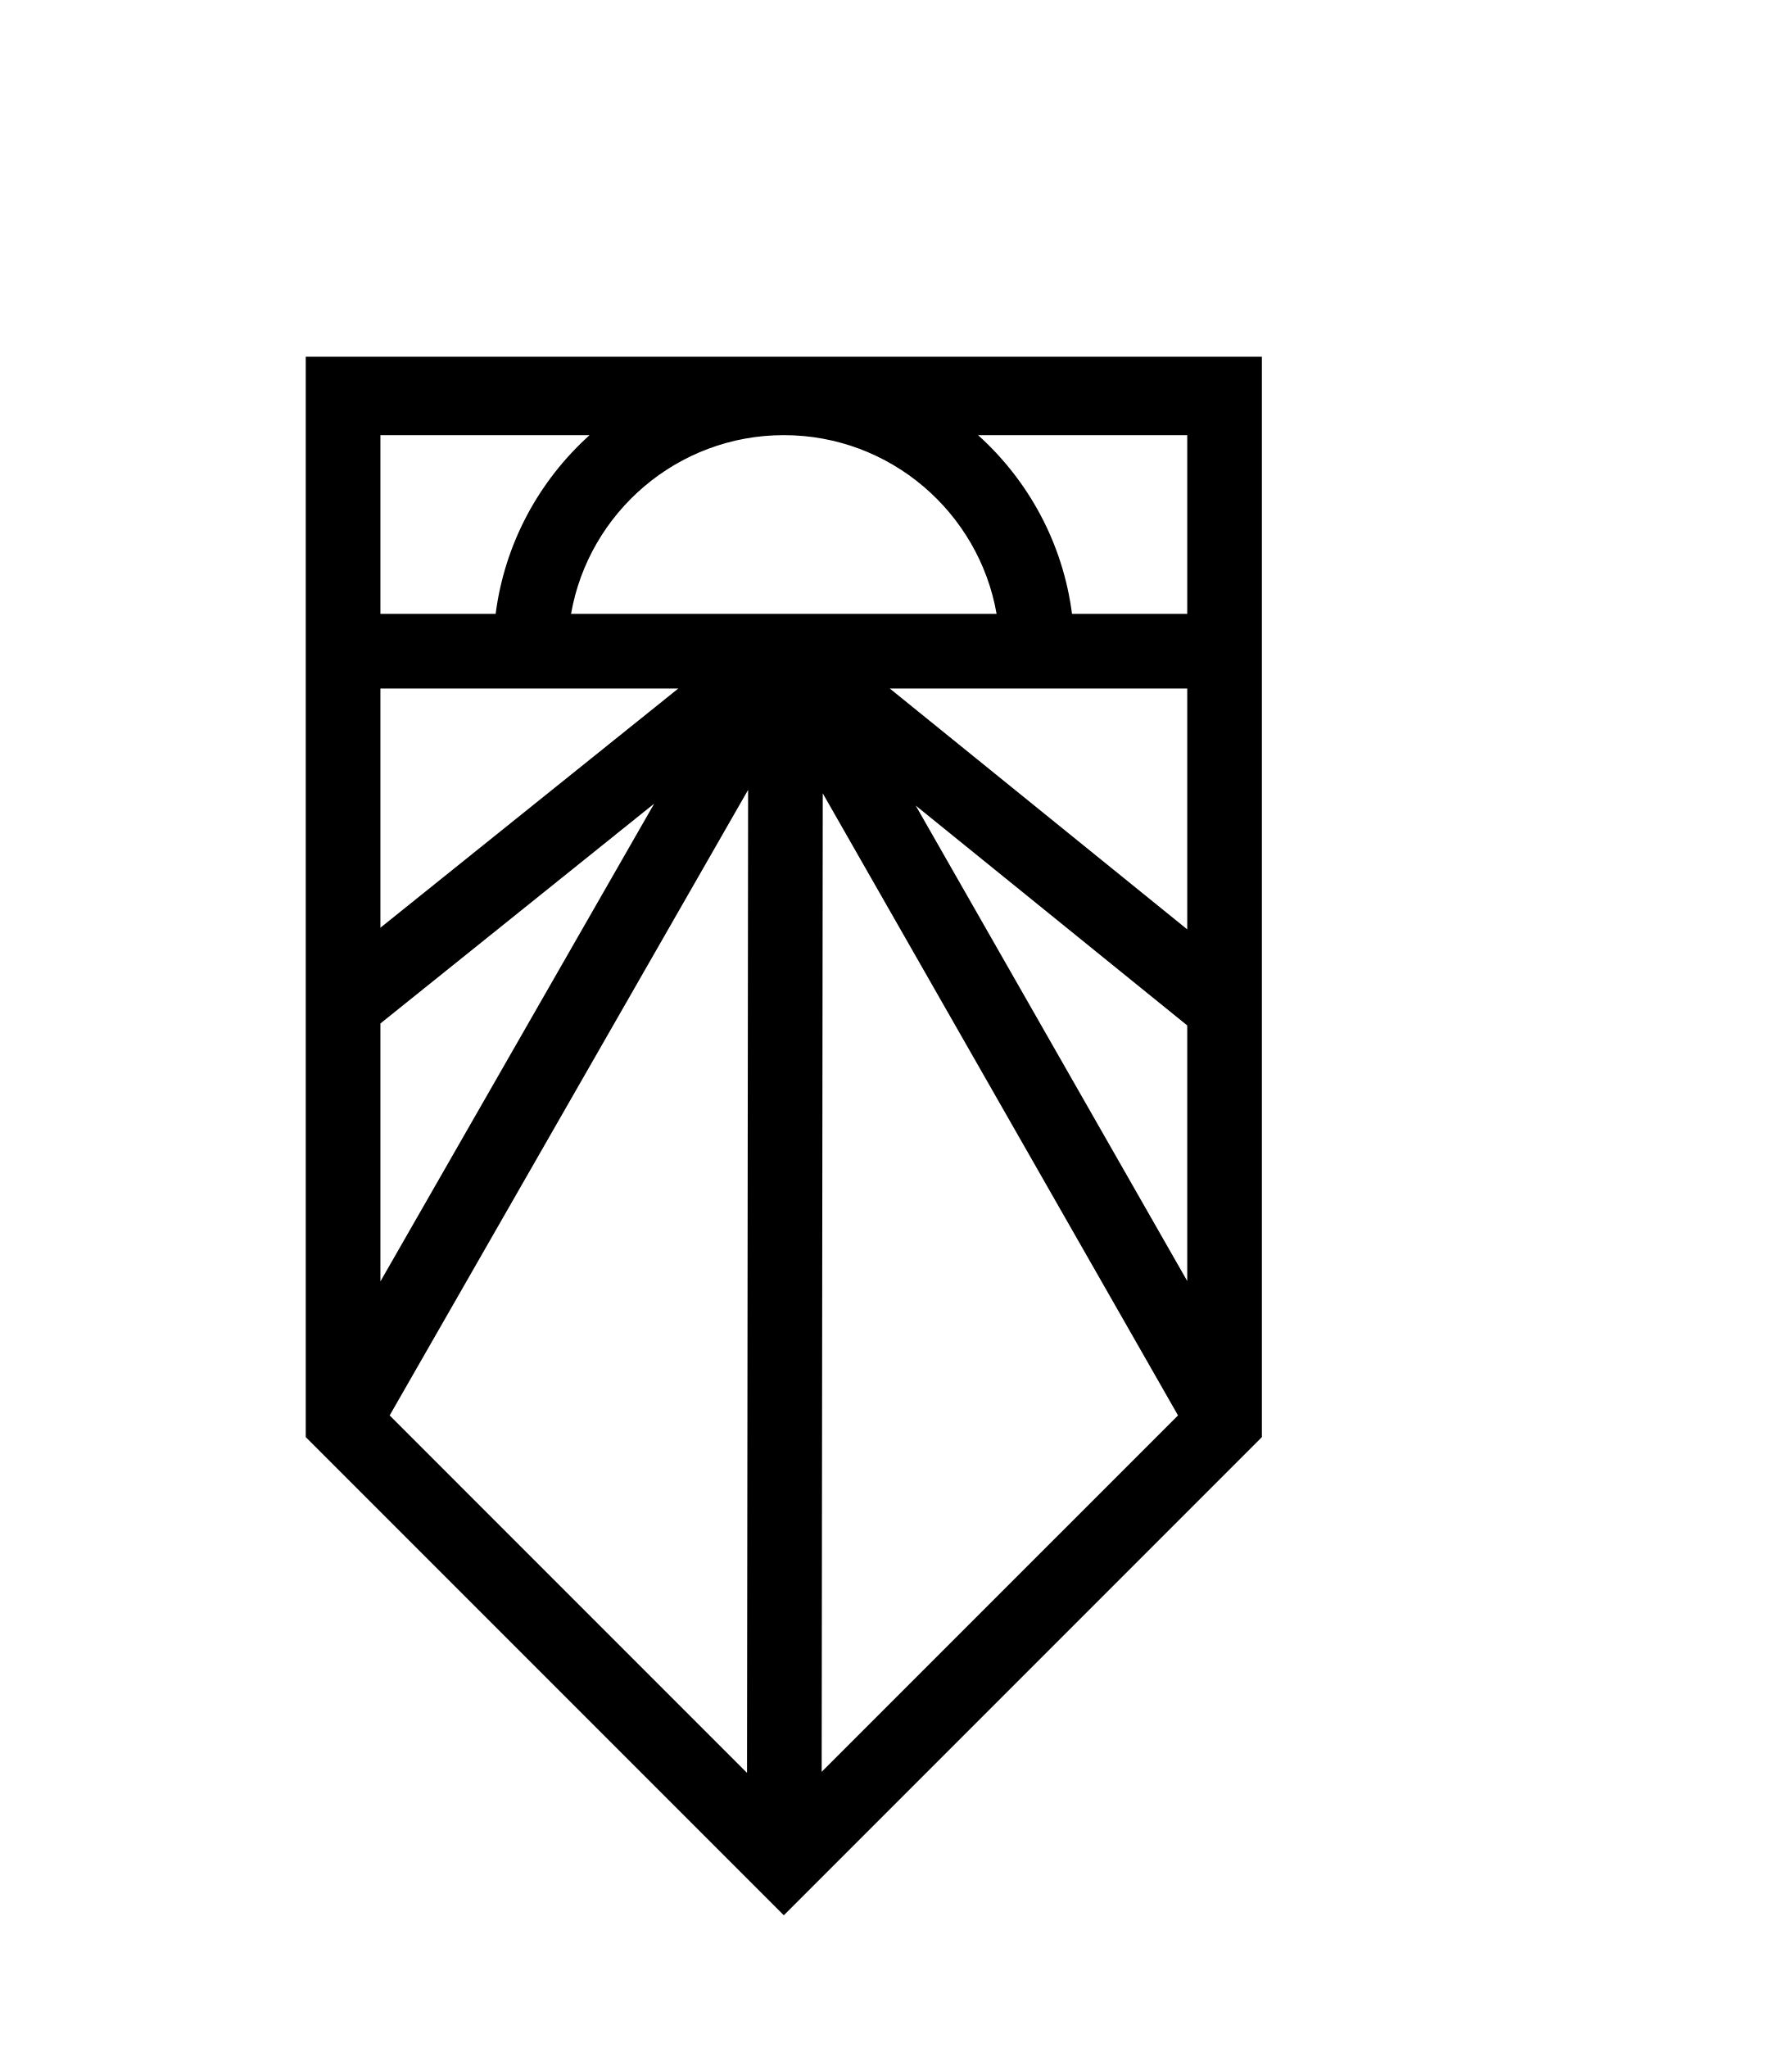
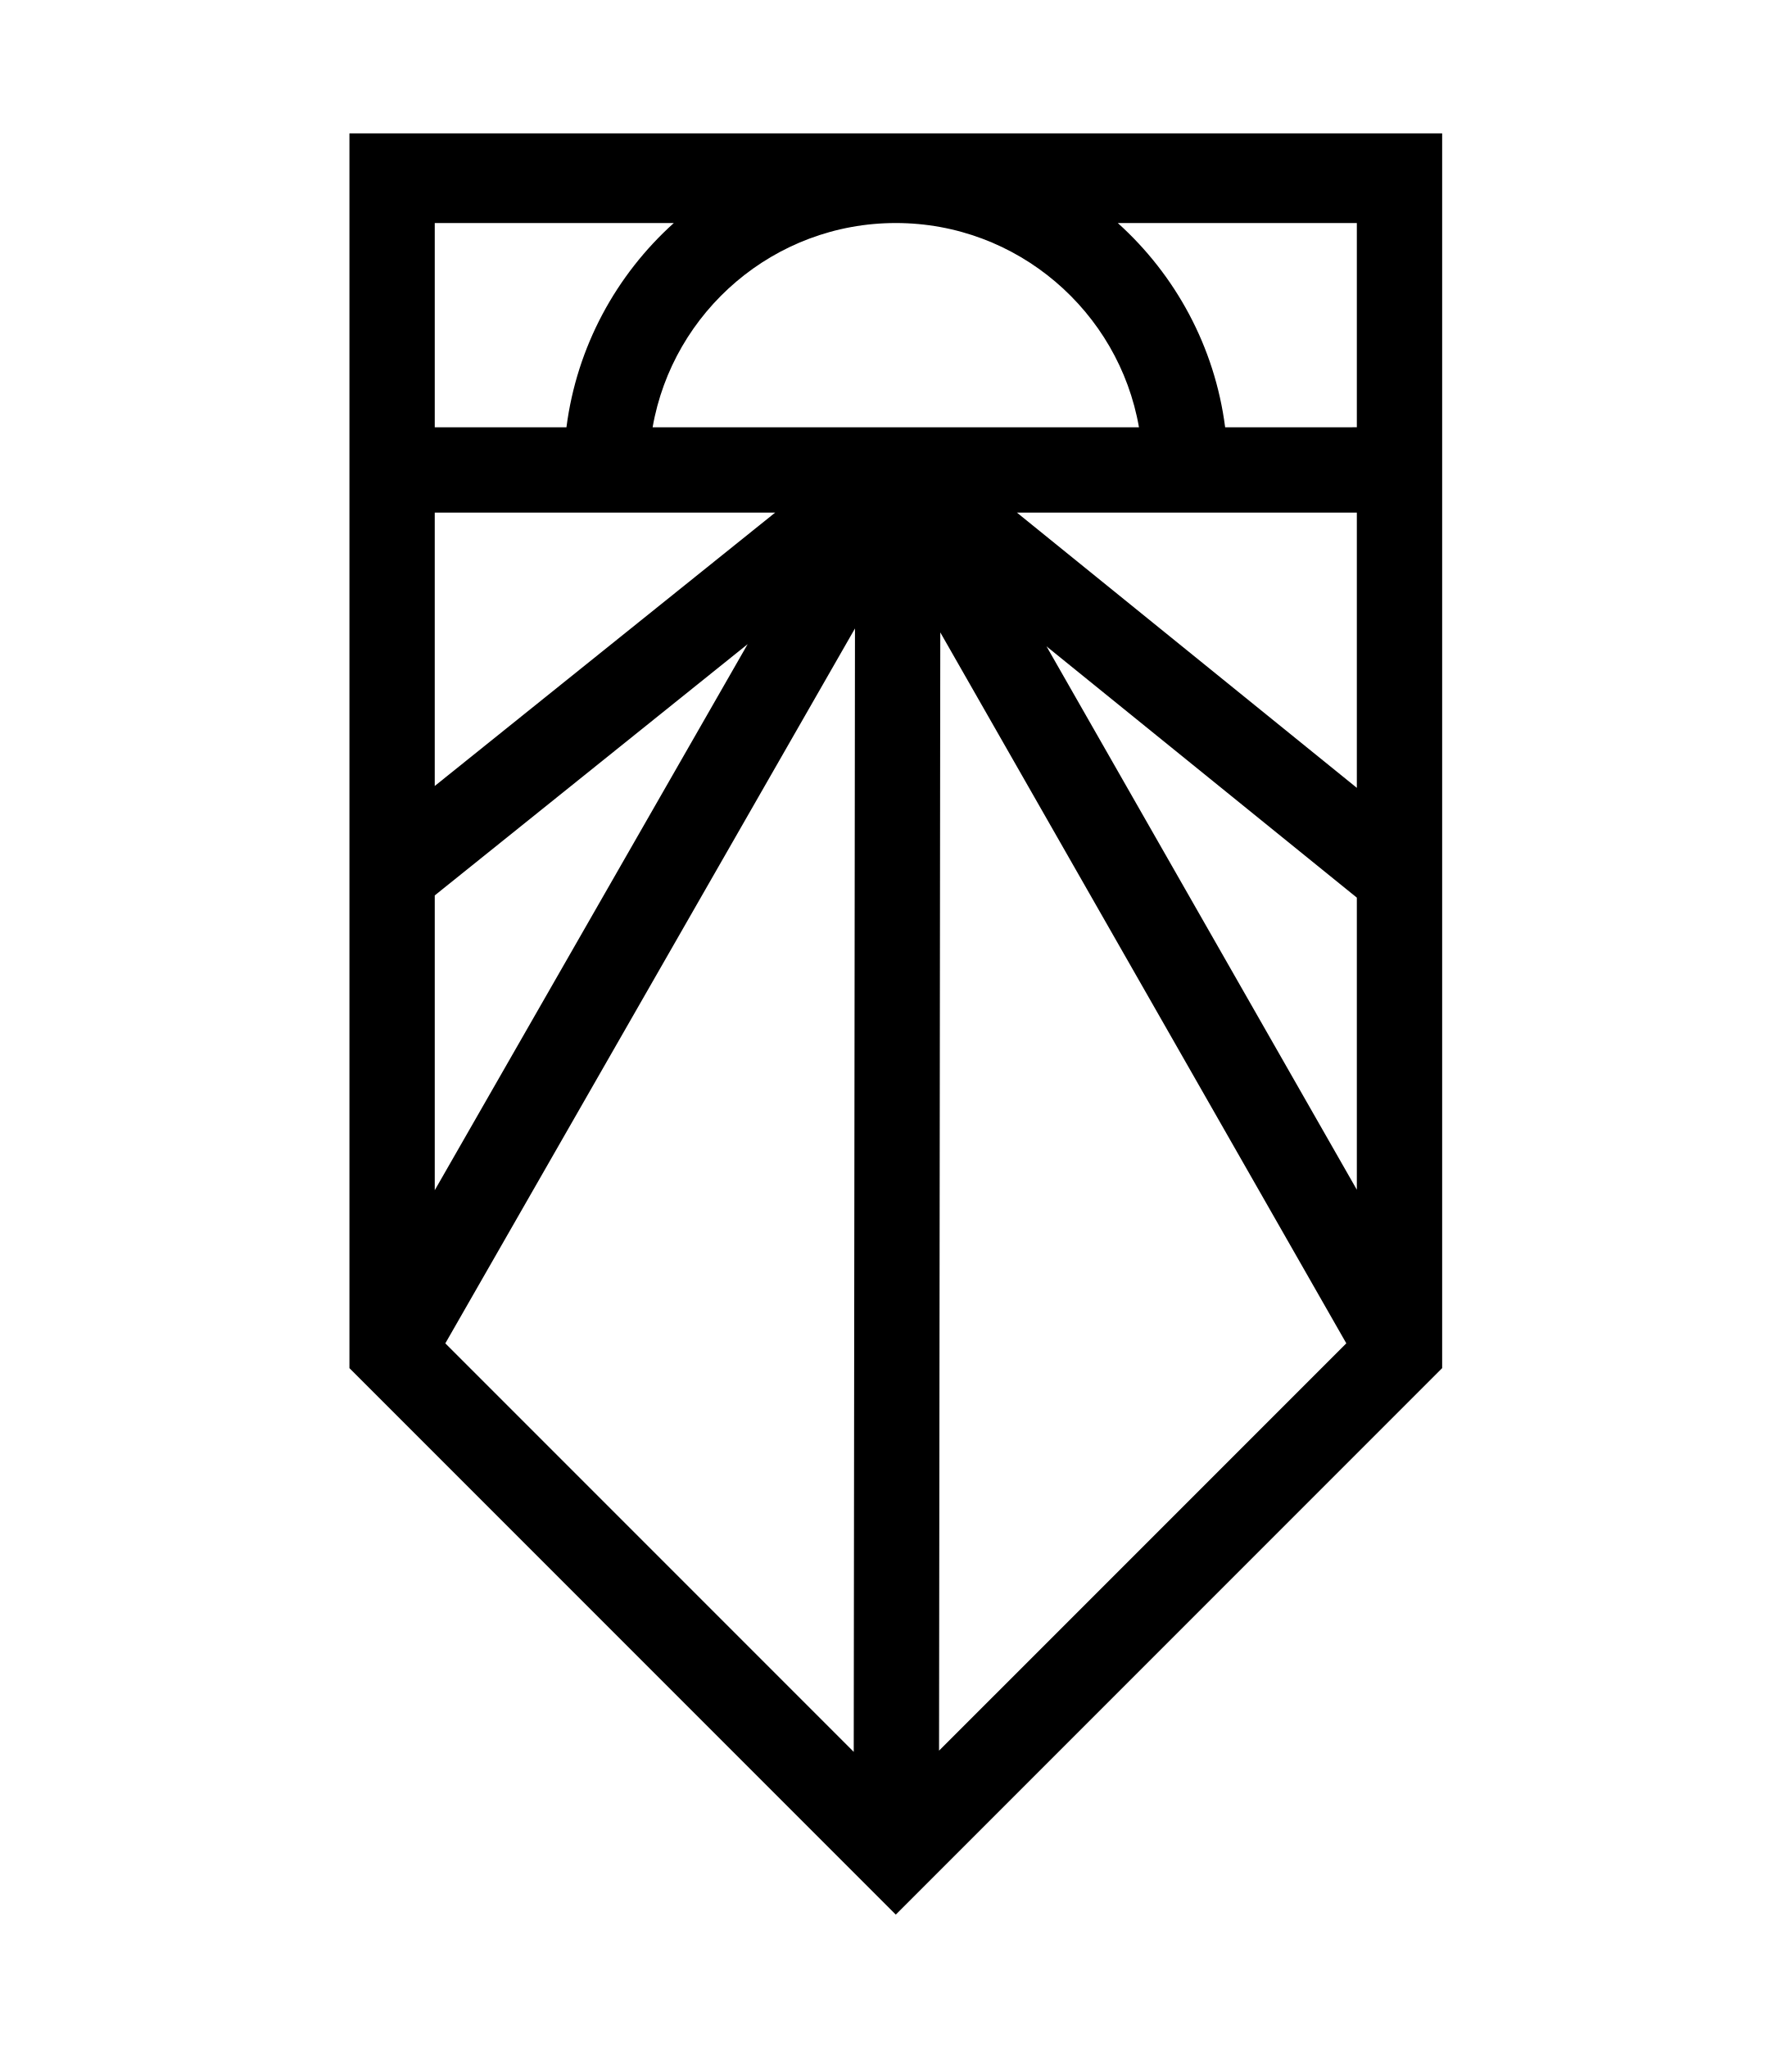
- <svg xmlns="http://www.w3.org/2000/svg" height="384" width="336" viewBox="0 0 384 336">
+ <svg xmlns="http://www.w3.org/2000/svg" height="384" width="336" viewBox="0 0 336 384">
  <g transform="matrix(1.33333 0 0 -1.33333 0 384)">
    <path d="M190.85 177.208l-47.812 38.707h47.812zM79.277 215.915h29.757L61.15 177.472v38.443zm-18.126 12v28.723h33.626c-8.104-7.295-13.64-17.379-15.102-28.723zm30.645 0c2.849 16.297 17.103 28.723 34.204 28.723 17.102 0 31.356-12.426 34.205-28.723zm40.463-28.845l57.109-99.976-57.283-57.28zm-12 .555l-.174-157.983L62.638 99.09zm-59.108-37.542l44.014 35.336-44.014-76.793zm129.699-41.39l-43.648 76.412 43.648-35.336zm-18.524 107.222c-1.462 11.345-6.997 21.429-15.102 28.724h33.626v-28.723zM49.15 269.244V95.608L126 18.758l76.85 76.85V269.243z" />
  </g>
</svg>
